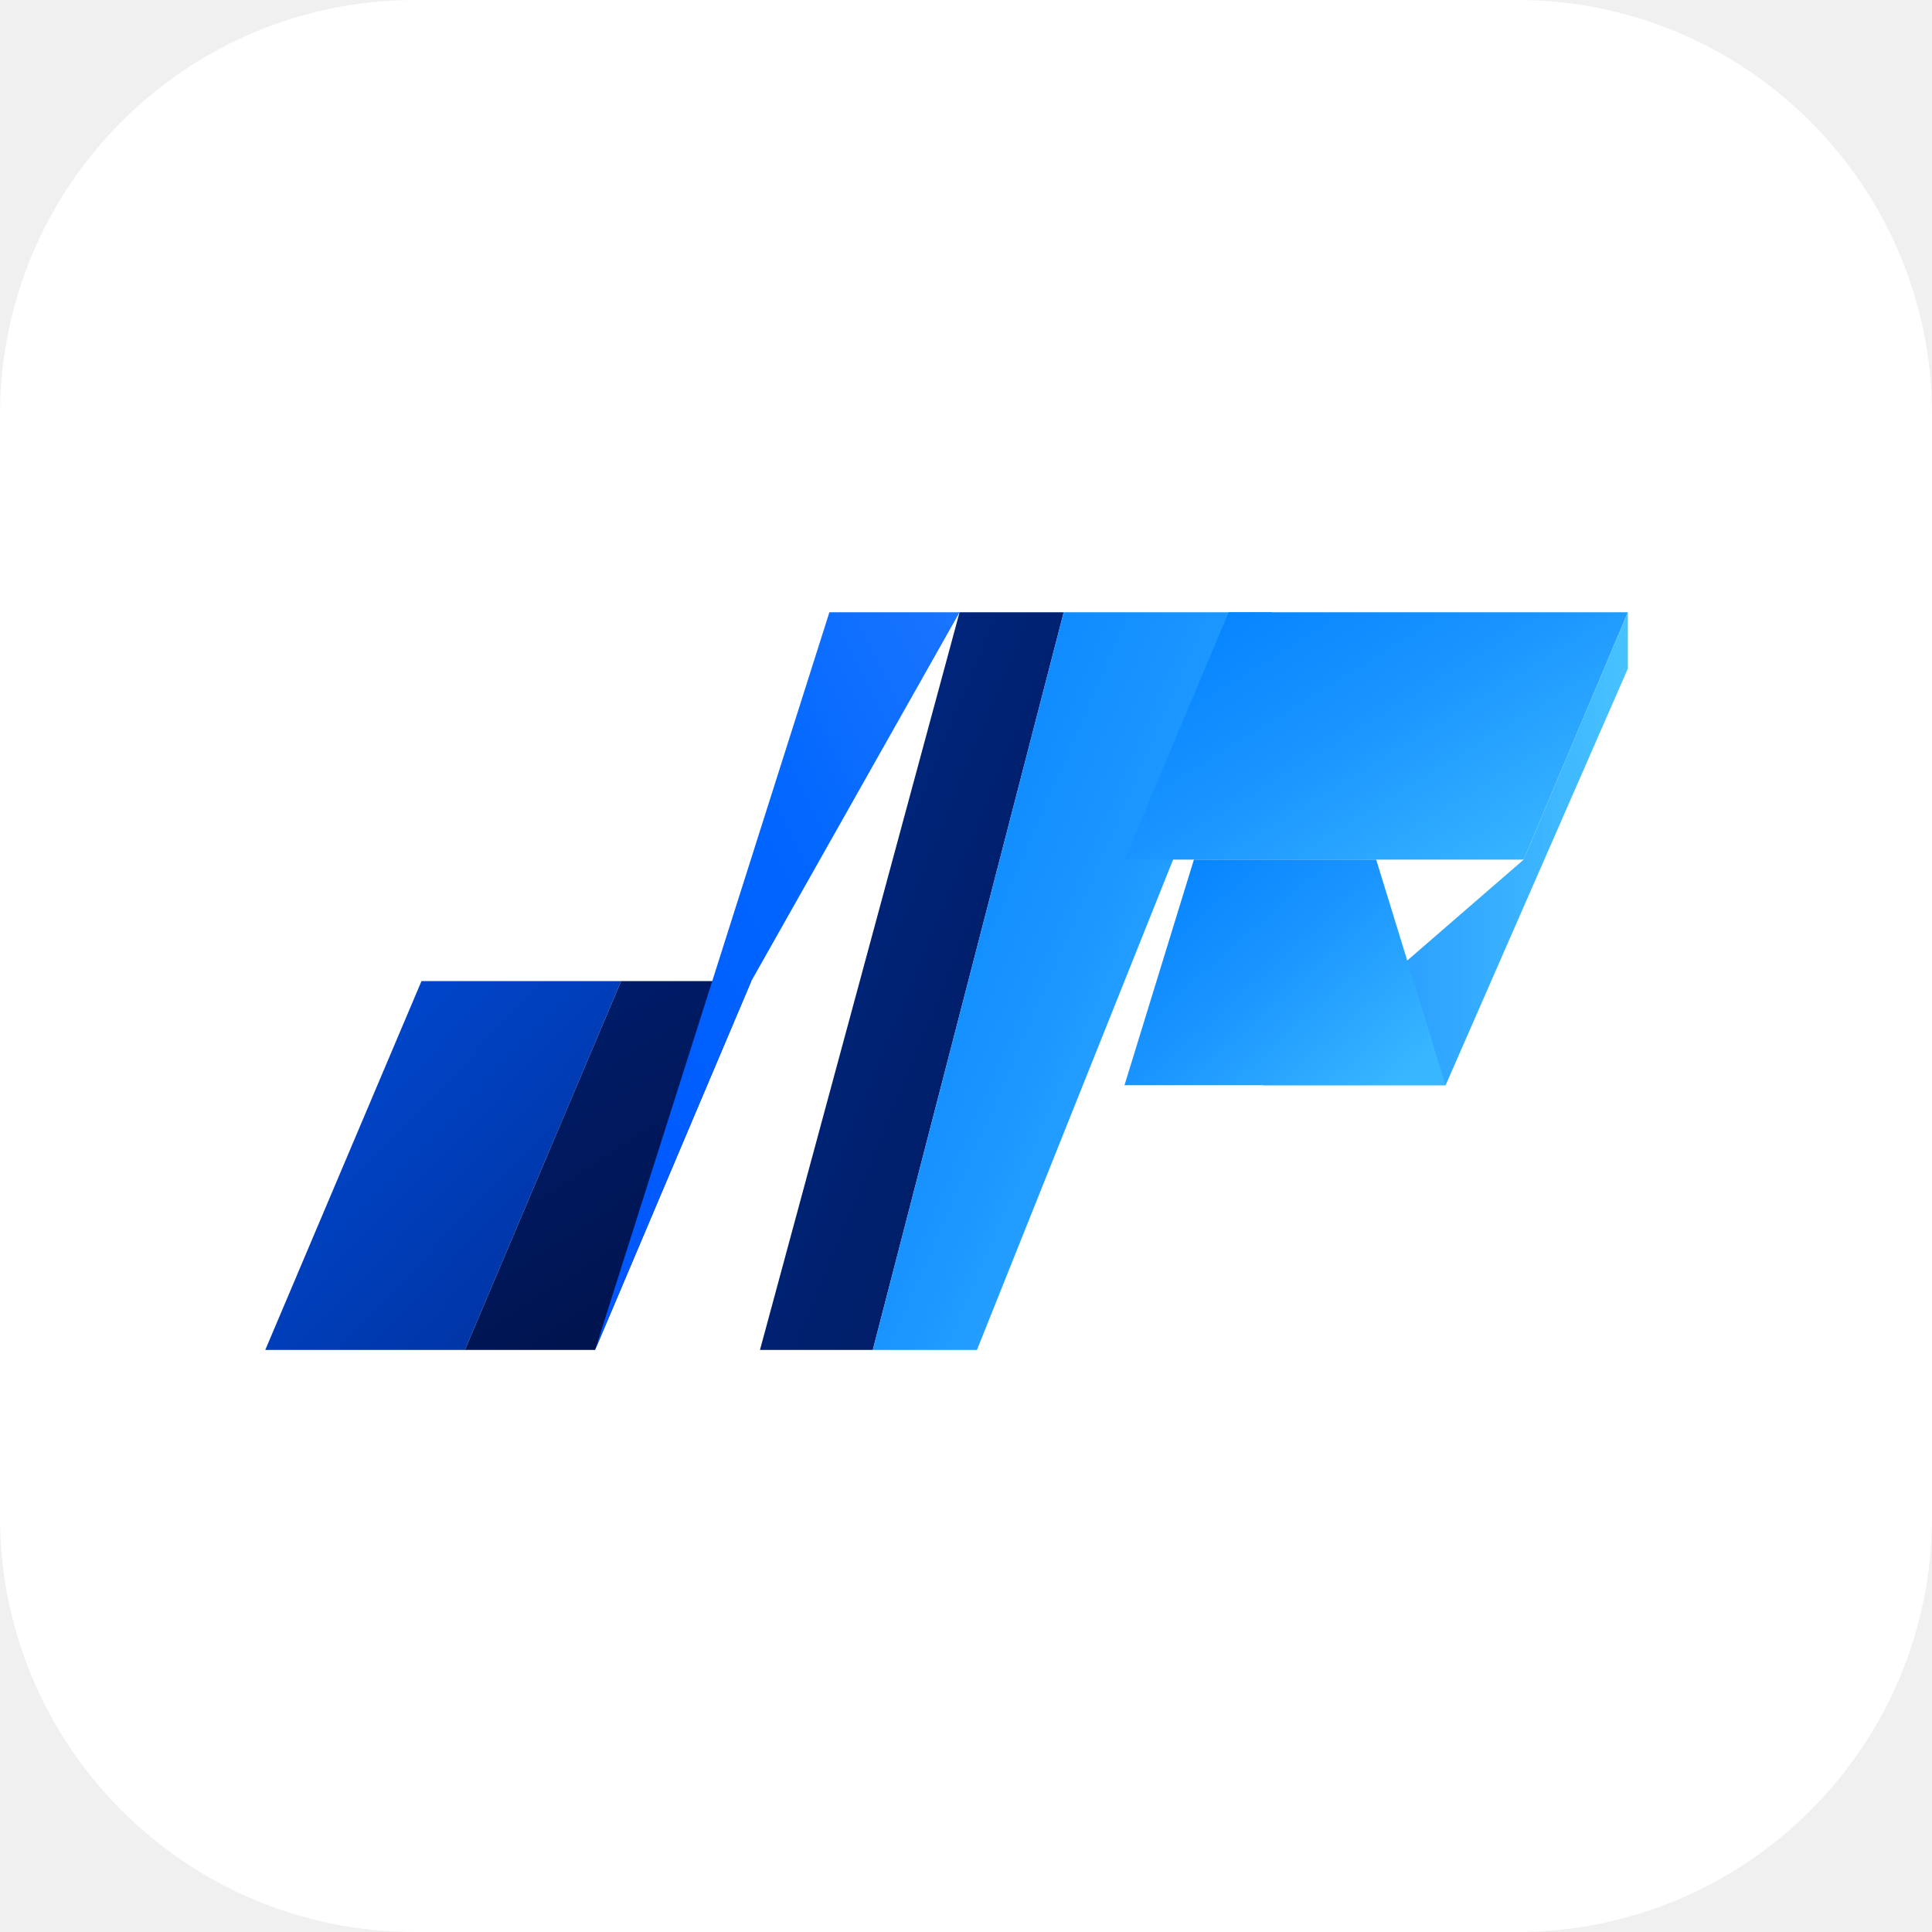
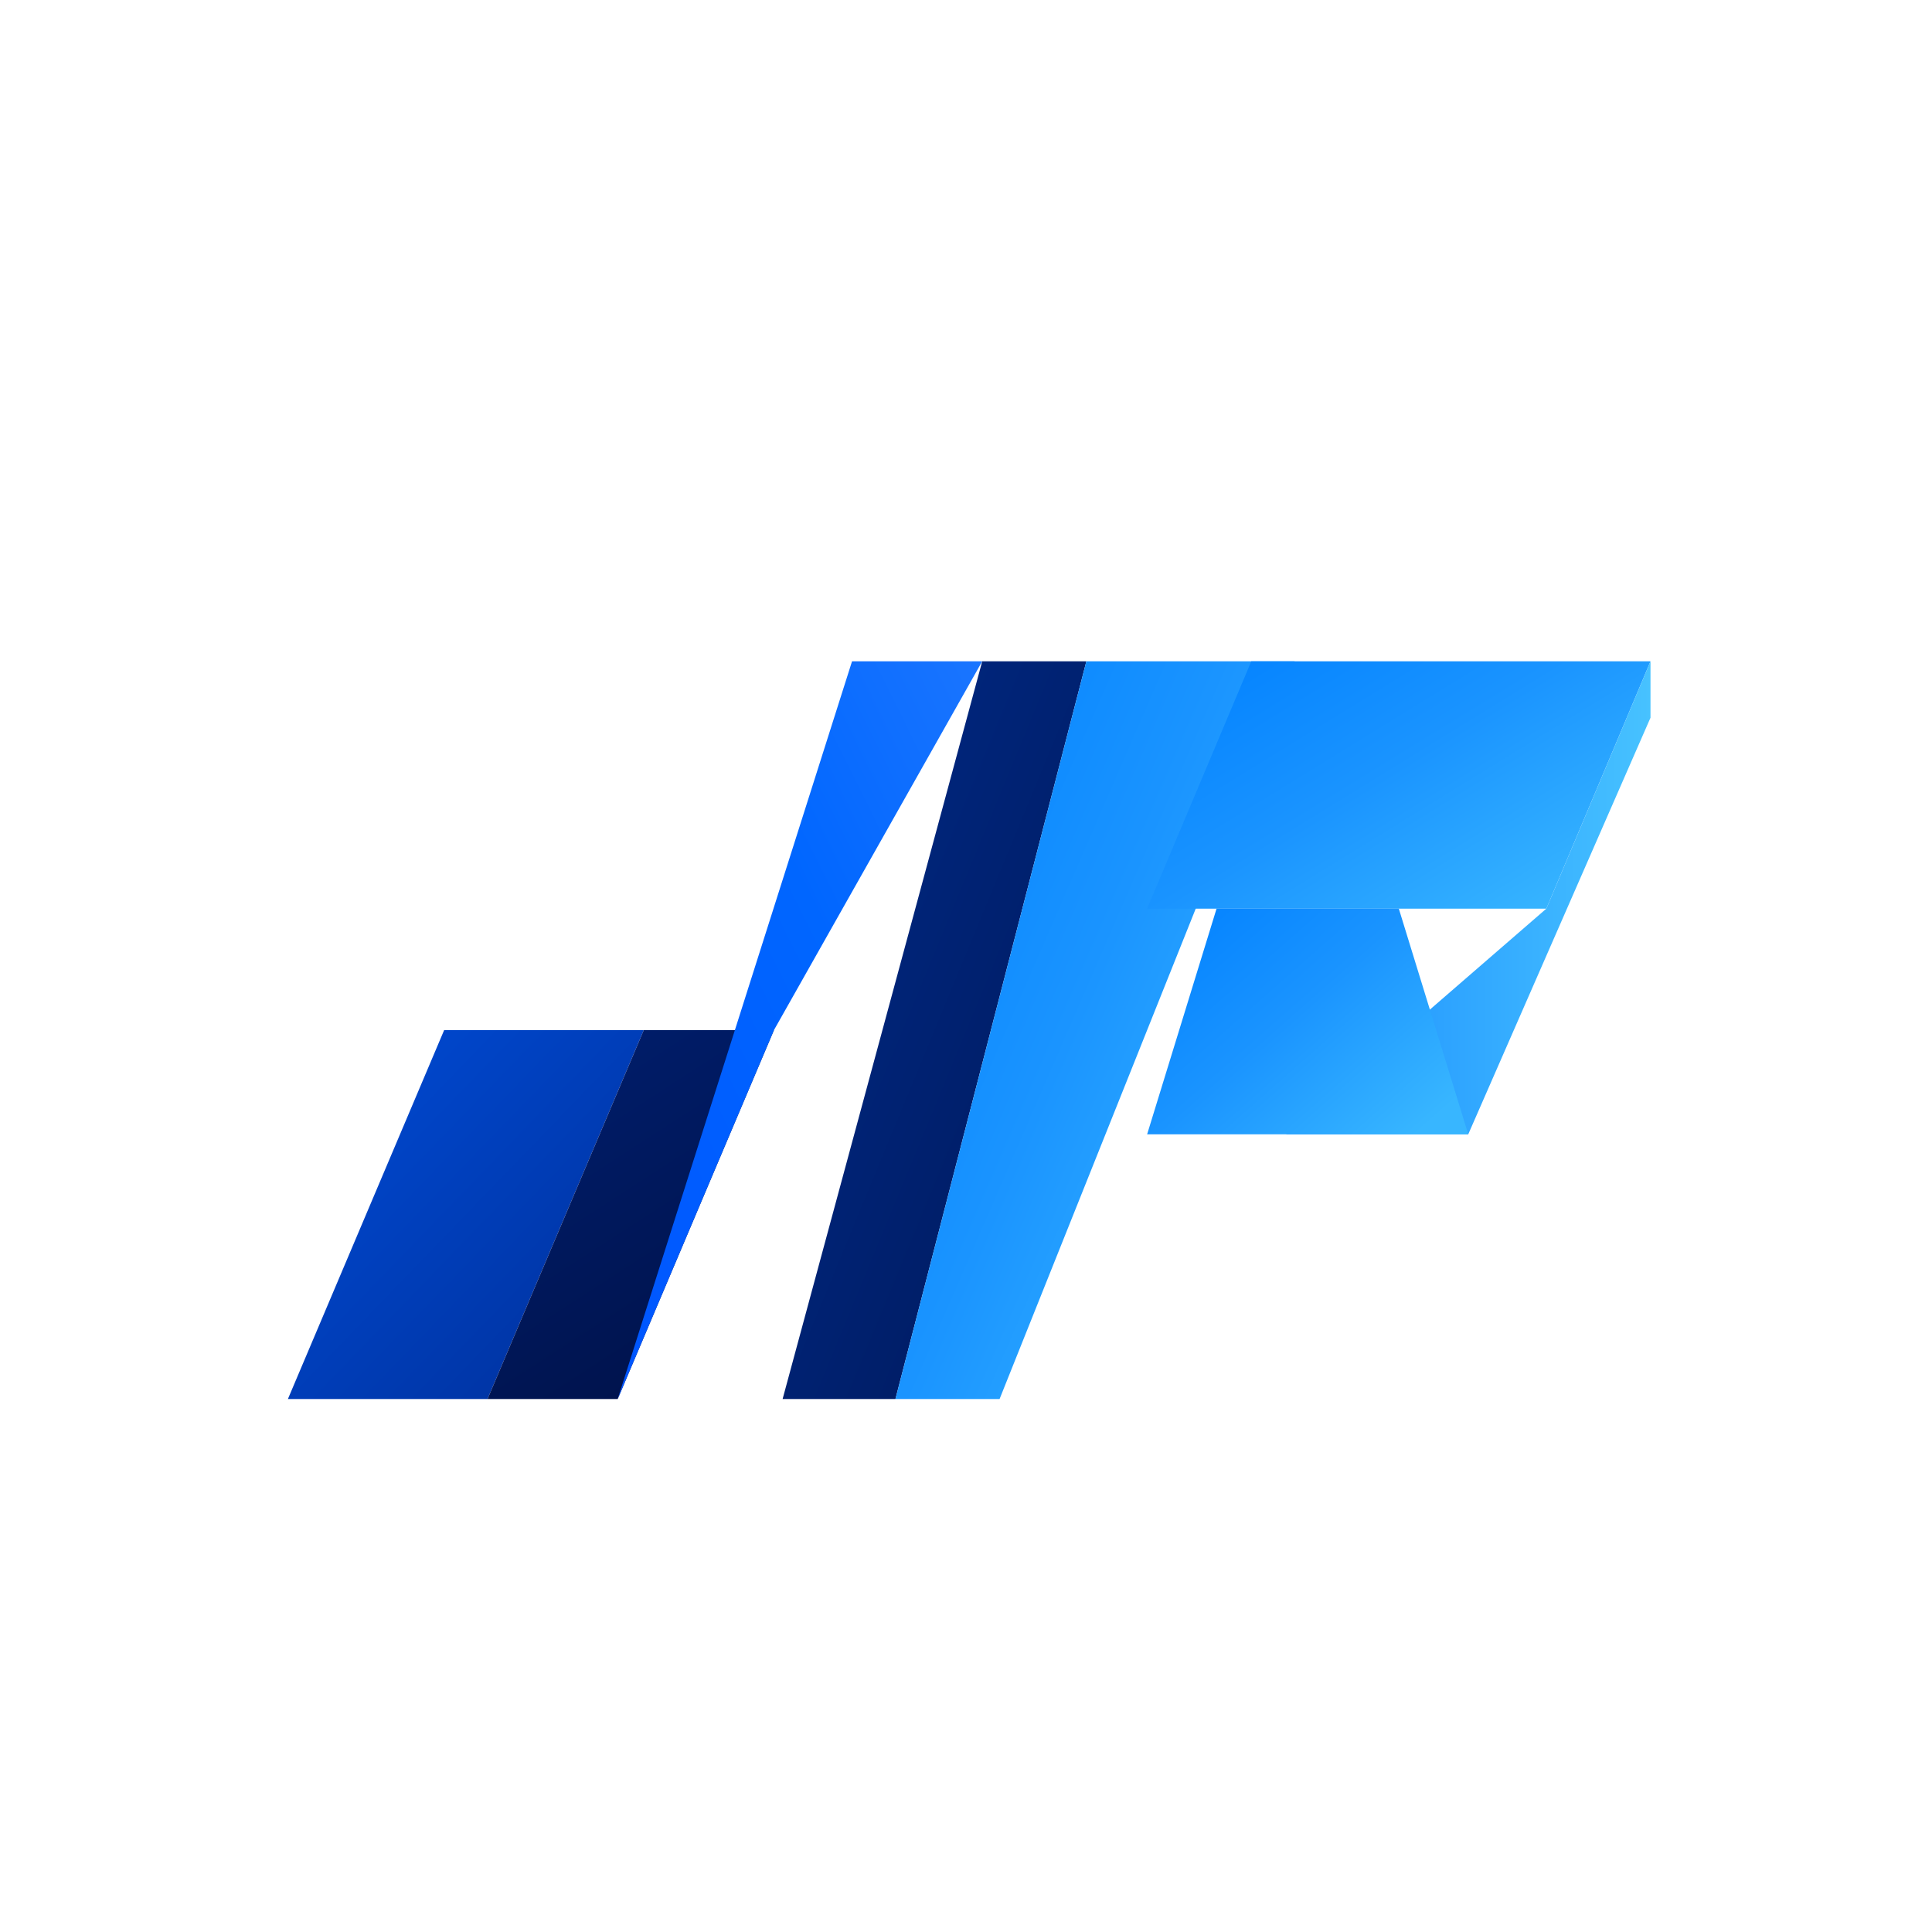
<svg xmlns="http://www.w3.org/2000/svg" viewBox="0 0 512 512" width="512" height="512">
  <defs>
    <linearGradient id="mp-blue-dark" x1="0%" y1="0%" x2="100%" y2="100%">
      <stop offset="0%" stop-color="#004cd8" />
      <stop offset="100%" stop-color="#002f99" />
    </linearGradient>
    <linearGradient id="mp-shadow-fold" x1="0%" y1="0%" x2="50%" y2="100%">
      <stop offset="0%" stop-color="#001f70" />
      <stop offset="100%" stop-color="#00134d" />
    </linearGradient>
    <linearGradient id="mp-blue-mid" x1="0%" y1="100%" x2="100%" y2="0%">
      <stop offset="0%" stop-color="#0055ff" />
      <stop offset="60%" stop-color="#0066ff" />
      <stop offset="100%" stop-color="#1a75ff" />
    </linearGradient>
    <linearGradient id="mp-shadow-fold2" x1="0%" y1="0%" x2="100%" y2="100%">
      <stop offset="0%" stop-color="#002b8a" />
      <stop offset="100%" stop-color="#001859" />
    </linearGradient>
    <linearGradient id="mp-cyan-bright" x1="0%" y1="0%" x2="100%" y2="80%">
      <stop offset="0%" stop-color="#0080ff" />
      <stop offset="50%" stop-color="#1a94ff" />
      <stop offset="100%" stop-color="#38b6ff" />
    </linearGradient>
    <linearGradient id="mp-cyan-loop" x1="0%" y1="50%" x2="100%" y2="50%">
      <stop offset="0%" stop-color="#1a8cff" />
      <stop offset="100%" stop-color="#47c2ff" />
    </linearGradient>
  </defs>
-   <rect width="512" height="512" rx="110" fill="#ffffff" />
-   <g transform="translate(68, 145) scale(1.15)">
+   <rect width="512" height="512" fill="#ffffff" />
+   <g transform="translate(74, 158) scale(1.15)">
    <polygon points="38,100 84,100 48,185 2,185" fill="url(#mp-blue-dark)" />
    <polygon points="84,100 114,100 78,185 48,185" fill="url(#mp-shadow-fold)" />
    <polygon points="114,100 162,15 132,15 78,185" fill="url(#mp-blue-mid)" />
    <polygon points="162,15 186,15 142,185 116,185" fill="url(#mp-shadow-fold2)" />
    <polygon points="186,15 234,15 166,185 142,185" fill="url(#mp-cyan-bright)" />
    <polygon points="224,15 316,15 292,72 200,72" fill="url(#mp-cyan-bright)" />
    <polygon points="316,15 316,28 274,124 232,124 292,72" fill="url(#mp-cyan-loop)" />
    <polygon points="274,124 200,124 216,72 258,72" fill="url(#mp-cyan-bright)" />
  </g>
</svg>
